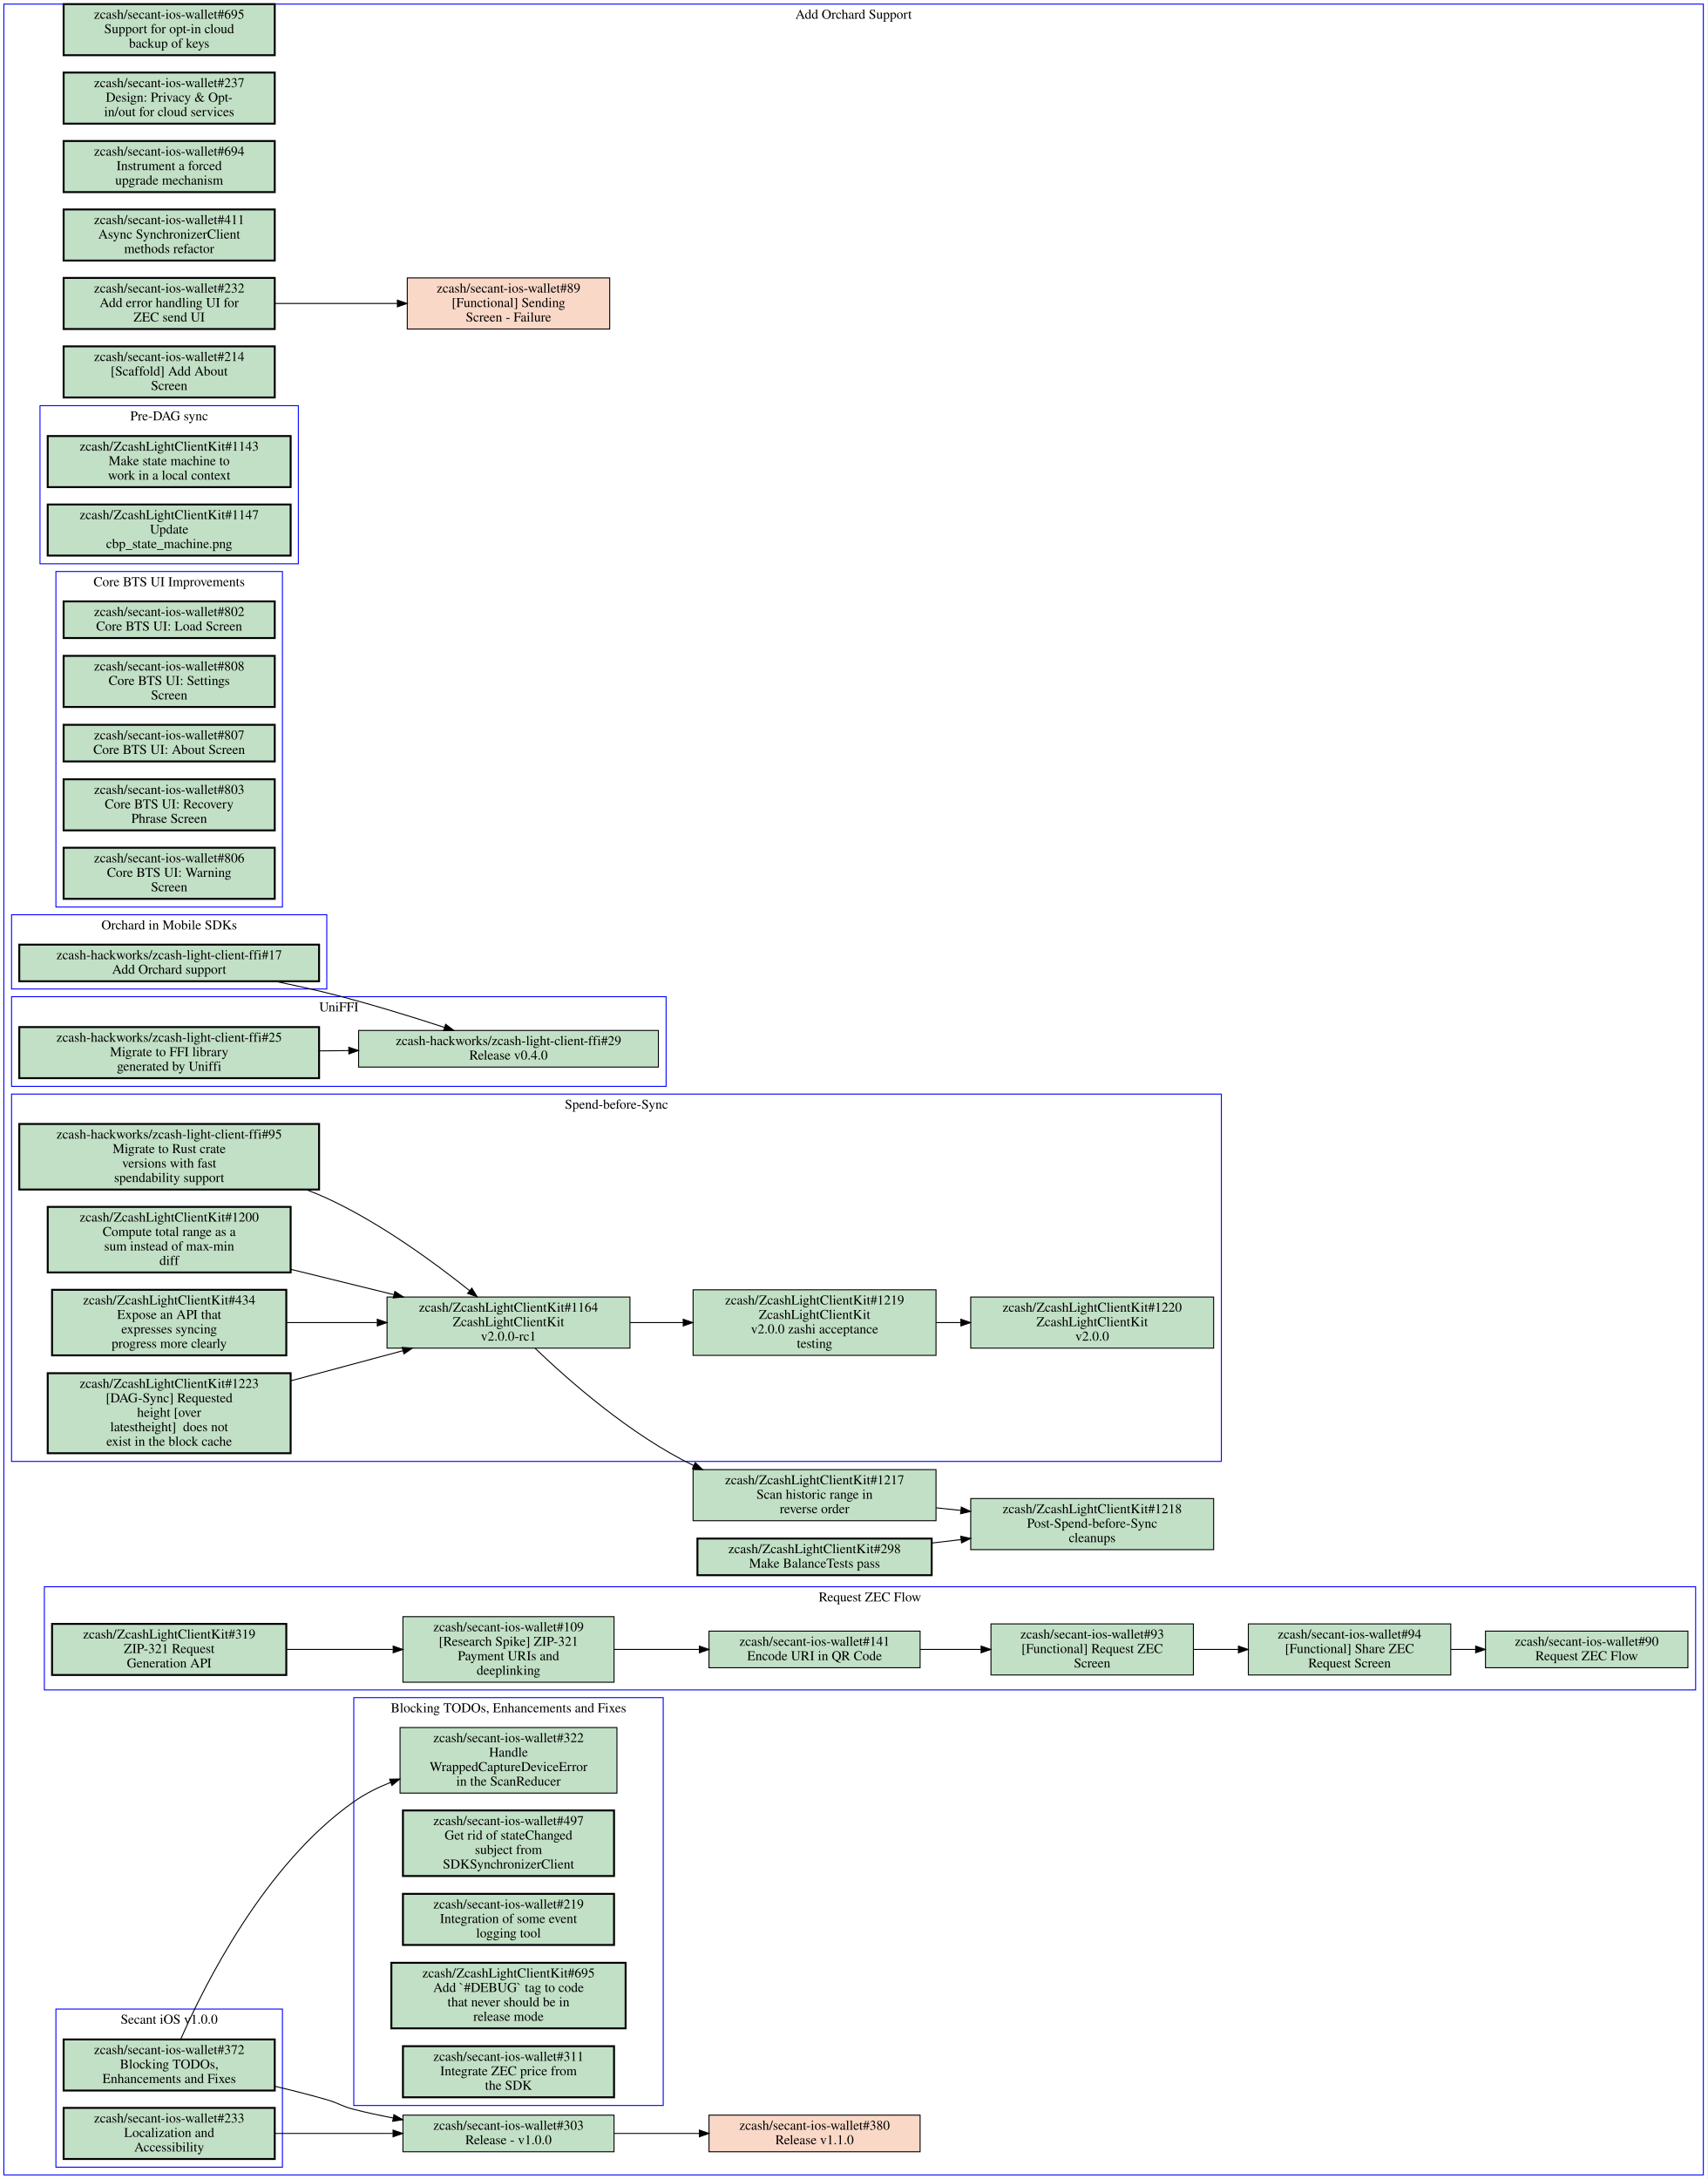
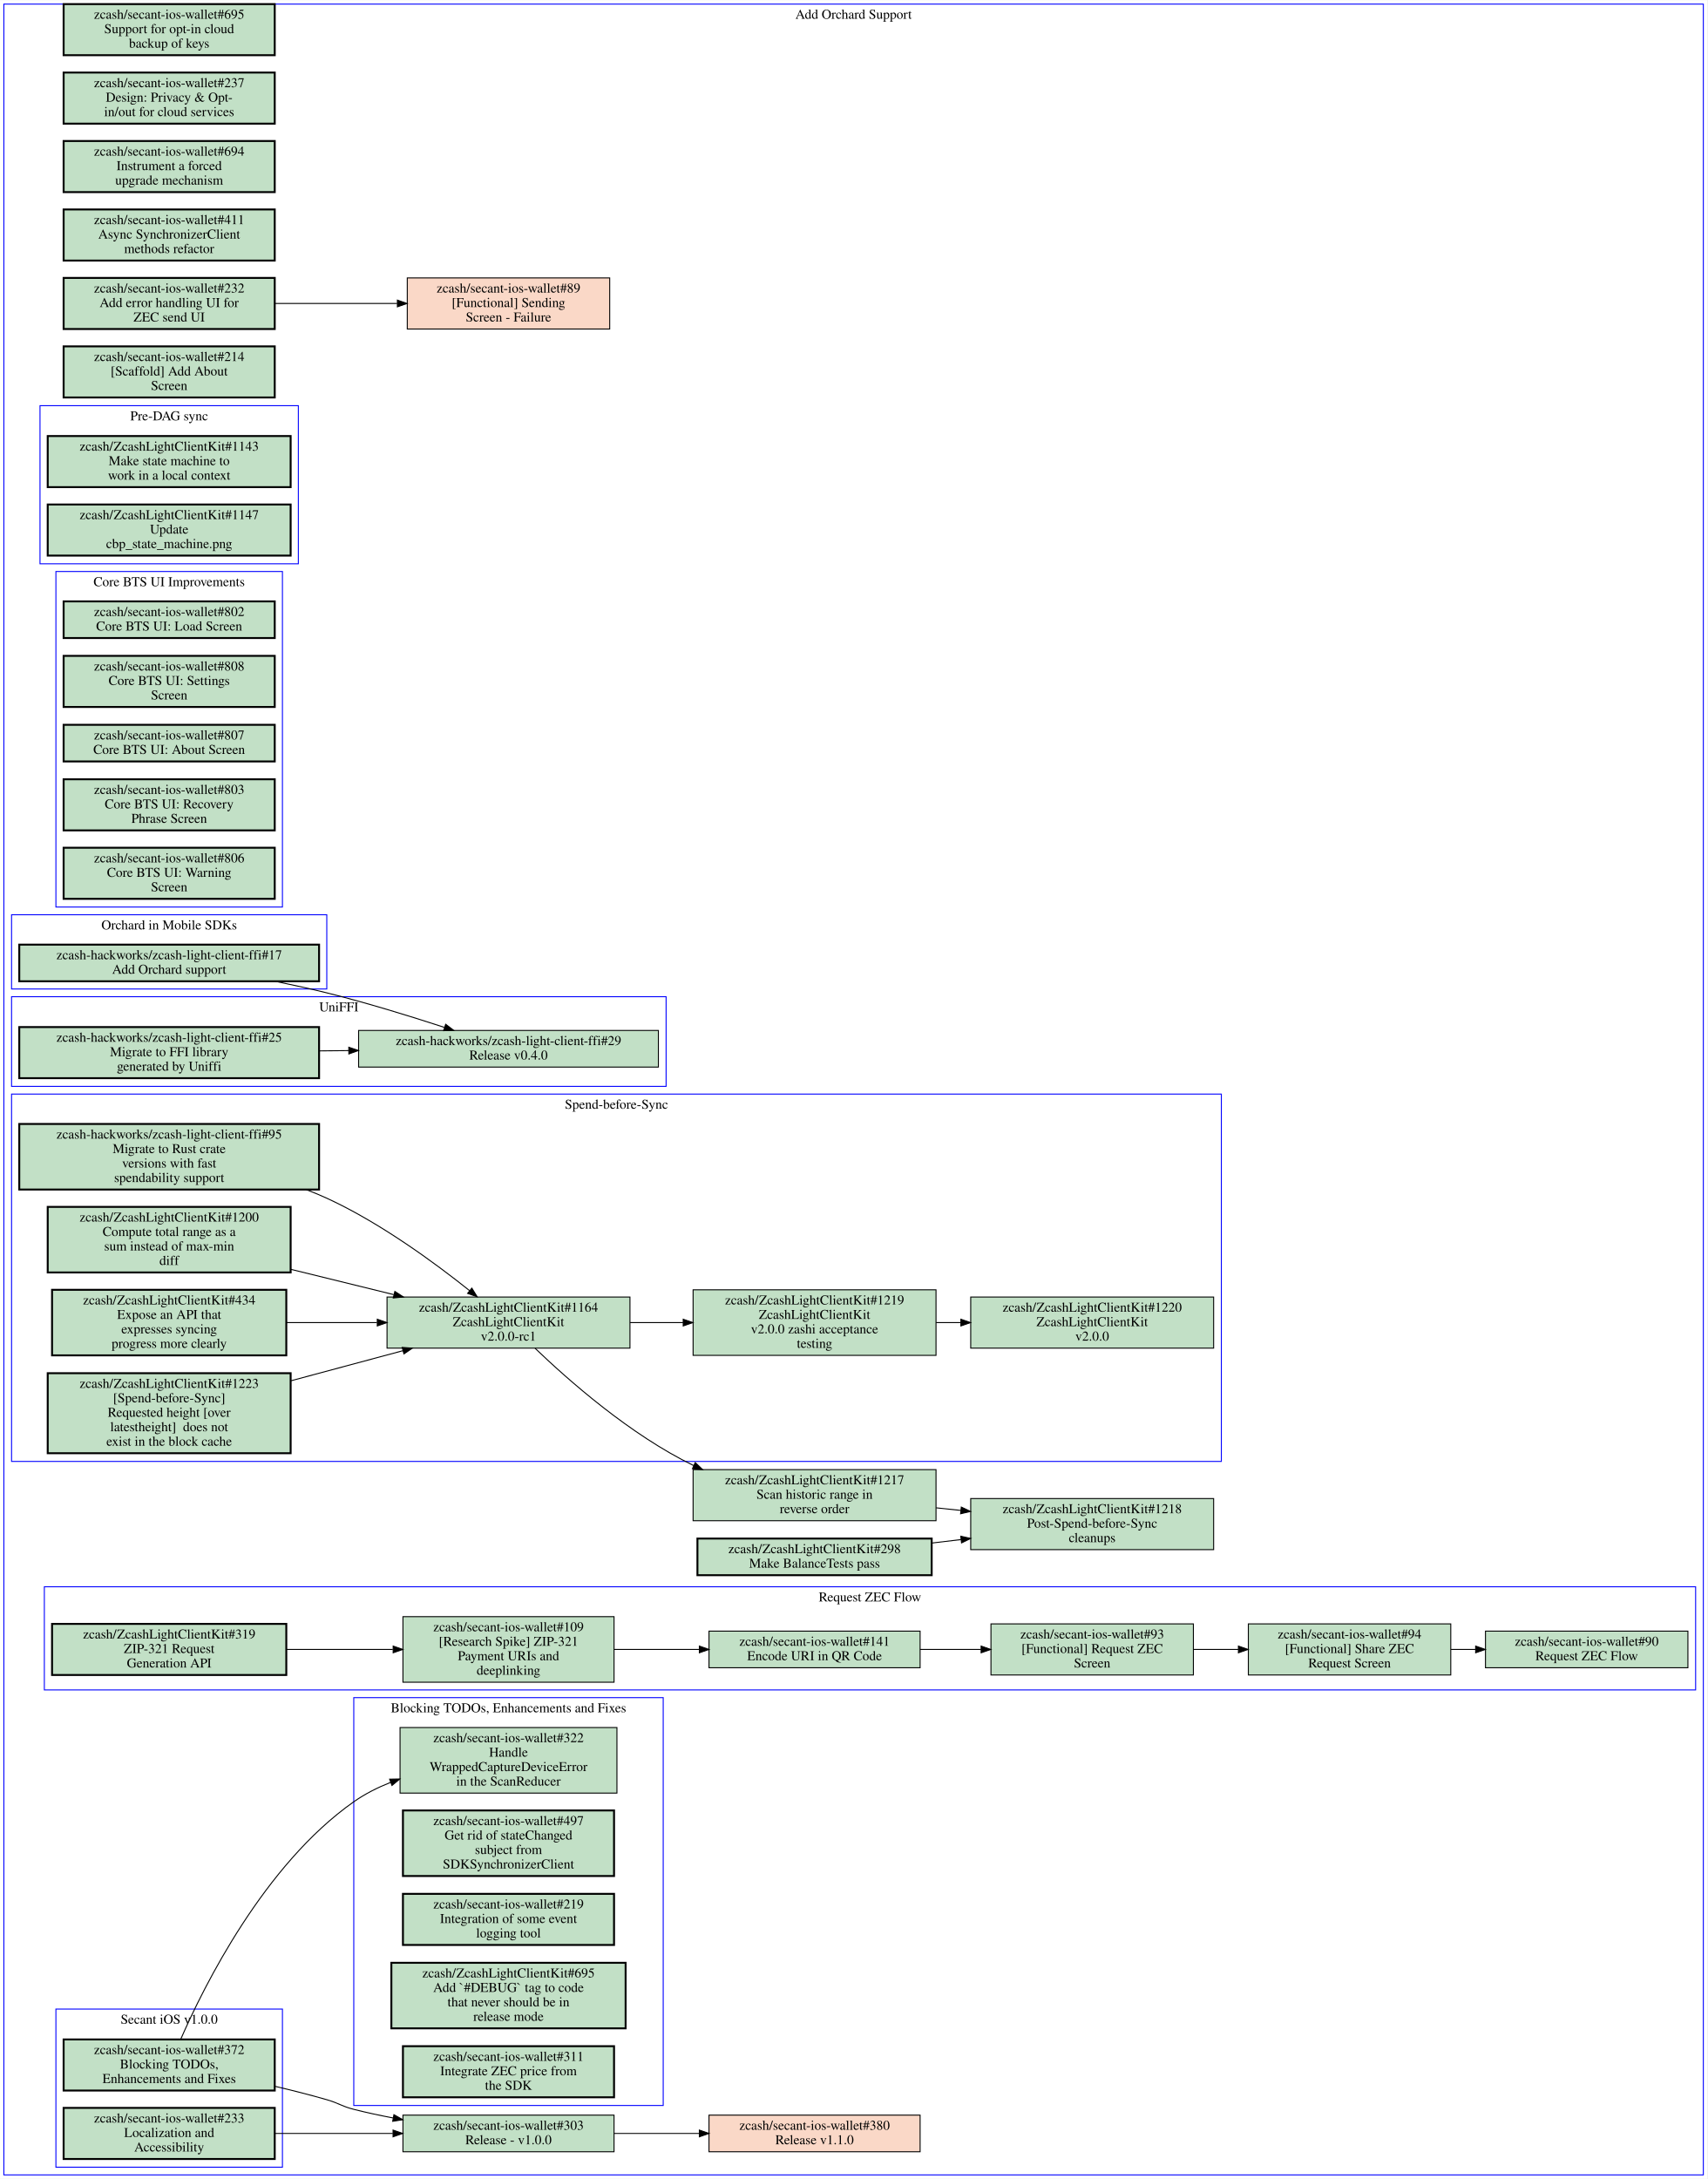
<svg xmlns="http://www.w3.org/2000/svg" xmlns:xlink="http://www.w3.org/1999/xlink" width="1771pt" height="2260pt" viewBox="0.00 0.00 1771.00 2259.50">
  <g id="graph0" class="graph" transform="scale(1 1) rotate(0) translate(4 2255.5)">
    <polygon fill="white" stroke="transparent" points="-4,4 -4,-2255.5 1767,-2255.5 1767,4 -4,4" />
    <g id="clust1" class="cluster">
      <polygon fill="none" stroke="blue" points="8,-1129 8,-1222 687,-1222 687,-1129 8,-1129" />
      <text text-anchor="middle" x="347.5" y="-1206.8" font-family="Times,serif" font-size="14.00">UniFFI</text>
    </g>
    <g id="clust2" class="cluster">
      <polygon fill="none" stroke="blue" points="8,-740 8,-1121 1263,-1121 1263,-740 8,-740" />
      <text text-anchor="middle" x="635.5" y="-1105.8" font-family="Times,serif" font-size="14.00">Spend-before-Sync</text>
    </g>
    <g id="clust3" class="cluster">
      <polygon fill="none" stroke="blue" points="8,-1230 8,-1307 335,-1307 335,-1230 8,-1230" />
      <text text-anchor="middle" x="171.5" y="-1291.8" font-family="Times,serif" font-size="14.00">Orchard in Mobile SDKs</text>
    </g>
    <g id="clust4" class="cluster">
      <polygon fill="none" stroke="blue" points="42,-503 42,-610 1755,-610 1755,-503 42,-503" />
      <text text-anchor="middle" x="898.5" y="-594.8" font-family="Times,serif" font-size="14.00">Request ZEC Flow</text>
    </g>
    <g id="clust5" class="cluster">
      <polygon fill="none" stroke="blue" points="54,-8 54,-172 289,-172 289,-8 54,-8" />
      <text text-anchor="middle" x="171.5" y="-156.8" font-family="Times,serif" font-size="14.00">Secant iOS v1.0.0</text>
    </g>
    <g id="clust6" class="cluster">
      <polygon fill="none" stroke="blue" points="363,-72 363,-495 684,-495 684,-72 363,-72" />
      <text text-anchor="middle" x="523.5" y="-479.8" font-family="Times,serif" font-size="14.00">Blocking TODOs, Enhancements and Fixes</text>
    </g>
    <g id="clust7" class="cluster">
      <polygon fill="none" stroke="blue" points="54,-1315 54,-1663 289,-1663 289,-1315 54,-1315" />
      <text text-anchor="middle" x="171.5" y="-1647.8" font-family="Times,serif" font-size="14.00">Core BTS UI Improvements</text>
    </g>
    <g id="clust8" class="cluster">
      <polygon fill="none" stroke="blue" points="0,0 0,-2251.5 1763,-2251.5 1763,0 0,0" />
      <text text-anchor="middle" x="881.5" y="-2236.3" font-family="Times,serif" font-size="14.00">Add Orchard Support</text>
    </g>
    <g id="clust9" class="cluster">
      <polygon fill="none" stroke="blue" points="37.5,-1671 37.5,-1835 305.5,-1835 305.5,-1671 37.5,-1671" />
      <text text-anchor="middle" x="171.5" y="-1819.8" font-family="Times,serif" font-size="14.00">Pre-DAG sync</text>
    </g>
    <g id="node1" class="node open">
      <g id="a_node1">
        <a xlink:href="https://github.com/zcash-hackworks/zcash-light-client-ffi/issues/29" xlink:title="zcash-hackworks/zcash-light-client-ffi#29&#10;Release v0.4.0" target="_blank">
          <polygon fill="#c2e0c6" stroke="black" points="679,-1187 368,-1187 368,-1149 679,-1149 679,-1187" />
          <text text-anchor="middle" x="523.5" y="-1171.8" font-family="Times,serif" font-size="14.00">zcash-hackworks/zcash-light-client-ffi#29</text>
          <text text-anchor="middle" x="523.5" y="-1156.8" font-family="Times,serif" font-size="14.00">Release v0.4.0</text>
        </a>
      </g>
    </g>
    <g id="node2" class="node open">
      <g id="a_node2">
        <a xlink:href="https://github.com/zcash-hackworks/zcash-light-client-ffi/issues/25" xlink:title="zcash-hackworks/zcash-light-client-ffi#25&#10;Migrate to FFI library&#10;generated by Uniffi" target="_blank">
          <polygon fill="#c2e0c6" stroke="black" stroke-width="2" points="327,-1190.5 16,-1190.5 16,-1137.5 327,-1137.5 327,-1190.5" />
          <text text-anchor="middle" x="171.5" y="-1175.3" font-family="Times,serif" font-size="14.00">zcash-hackworks/zcash-light-client-ffi#25</text>
          <text text-anchor="middle" x="171.5" y="-1160.3" font-family="Times,serif" font-size="14.00">Migrate to FFI library</text>
          <text text-anchor="middle" x="171.5" y="-1145.3" font-family="Times,serif" font-size="14.00">generated by Uniffi</text>
        </a>
      </g>
    </g>
    <g id="edge1" class="edge">
      <path fill="none" stroke="black" d="M327.03,-1165.8C337.2,-1165.9 347.45,-1166 357.66,-1166.1" />
      <polygon fill="black" stroke="black" points="357.82,-1169.6 367.85,-1166.2 357.88,-1162.6 357.82,-1169.6" />
    </g>
    <g id="node3" class="node open">
      <g id="a_node3">
        <a xlink:href="https://github.com/zcash-hackworks/zcash-light-client-ffi/issues/95" xlink:title="zcash-hackworks/zcash-light-client-ffi#95&#10;Migrate to Rust crate&#10;versions with fast&#10;spendability support" target="_blank">
          <polygon fill="#c2e0c6" stroke="black" stroke-width="2" points="327,-1090 16,-1090 16,-1022 327,-1022 327,-1090" />
          <text text-anchor="middle" x="171.5" y="-1074.8" font-family="Times,serif" font-size="14.00">zcash-hackworks/zcash-light-client-ffi#95</text>
          <text text-anchor="middle" x="171.5" y="-1059.8" font-family="Times,serif" font-size="14.00">Migrate to Rust crate</text>
          <text text-anchor="middle" x="171.5" y="-1044.8" font-family="Times,serif" font-size="14.00">versions with fast</text>
          <text text-anchor="middle" x="171.5" y="-1029.8" font-family="Times,serif" font-size="14.00">spendability support</text>
        </a>
      </g>
    </g>
    <g id="node4" class="node open">
      <g id="a_node4">
        <a xlink:href="https://github.com/zcash/ZcashLightClientKit/issues/1164" xlink:title="zcash/ZcashLightClientKit#1164&#10;ZcashLightClientKit&#10;v2.0.0-rc1" target="_blank">
          <polygon fill="#c2e0c6" stroke="black" points="649.5,-910.5 397.5,-910.5 397.5,-857.5 649.5,-857.5 649.5,-910.5" />
          <text text-anchor="middle" x="523.5" y="-895.3" font-family="Times,serif" font-size="14.00">zcash/ZcashLightClientKit#1164</text>
          <text text-anchor="middle" x="523.5" y="-880.3" font-family="Times,serif" font-size="14.00">ZcashLightClientKit</text>
          <text text-anchor="middle" x="523.5" y="-865.3" font-family="Times,serif" font-size="14.00">v2.0.0-rc1</text>
        </a>
      </g>
    </g>
    <g id="edge2" class="edge">
      <path fill="none" stroke="black" d="M313.62,-1021.9C320.93,-1019.1 328.11,-1016.2 335,-1013 390.24,-987.62 446.81,-946.15 483.16,-917.1" />
      <polygon fill="black" stroke="black" points="485.47,-919.74 491.05,-910.73 481.07,-914.29 485.47,-919.74" />
    </g>
    <g id="node5" class="node open">
      <g id="a_node5">
        <a xlink:href="https://github.com/zcash/ZcashLightClientKit/issues/1219" xlink:title="zcash/ZcashLightClientKit#1219&#10;ZcashLightClientKit&#10;v2.0.0 zashi acceptance&#10;testing" target="_blank">
          <polygon fill="#c2e0c6" stroke="black" points="967,-918 715,-918 715,-850 967,-850 967,-918" />
          <text text-anchor="middle" x="841" y="-902.8" font-family="Times,serif" font-size="14.00">zcash/ZcashLightClientKit#1219</text>
          <text text-anchor="middle" x="841" y="-887.8" font-family="Times,serif" font-size="14.00">ZcashLightClientKit</text>
          <text text-anchor="middle" x="841" y="-872.8" font-family="Times,serif" font-size="14.00">v2.0.0 zashi acceptance</text>
          <text text-anchor="middle" x="841" y="-857.8" font-family="Times,serif" font-size="14.00">testing</text>
        </a>
      </g>
    </g>
    <g id="edge3" class="edge">
      <path fill="none" stroke="black" d="M649.65,-884C667.72,-884 686.39,-884 704.65,-884" />
      <polygon fill="black" stroke="black" points="704.75,-887.5 714.75,-884 704.75,-880.5 704.75,-887.5" />
    </g>
    <g id="node32" class="node open">
      <g id="a_node32">
        <a xlink:href="https://github.com/zcash/ZcashLightClientKit/issues/1217" xlink:title="zcash/ZcashLightClientKit#1217&#10;Scan historic range in&#10;reverse order" target="_blank">
          <polygon fill="#c2e0c6" stroke="black" points="967,-731.5 715,-731.5 715,-678.5 967,-678.5 967,-731.5" />
          <text text-anchor="middle" x="841" y="-716.3" font-family="Times,serif" font-size="14.00">zcash/ZcashLightClientKit#1217</text>
          <text text-anchor="middle" x="841" y="-701.3" font-family="Times,serif" font-size="14.00">Scan historic range in</text>
          <text text-anchor="middle" x="841" y="-686.3" font-family="Times,serif" font-size="14.00">reverse order</text>
        </a>
      </g>
    </g>
    <g id="edge16" class="edge">
      <path fill="none" stroke="black" d="M551.03,-857.39C585.73,-824.1 649.82,-767.63 715,-736 715.2,-735.9 715.4,-735.81 715.6,-735.71" />
      <polygon fill="black" stroke="black" points="717.21,-738.83 724.89,-731.53 714.33,-732.44 717.21,-738.83" />
    </g>
    <g id="node6" class="node open">
      <g id="a_node6">
        <a xlink:href="https://github.com/zcash/ZcashLightClientKit/issues/1220" xlink:title="zcash/ZcashLightClientKit#1220&#10;ZcashLightClientKit&#10;v2.0.0" target="_blank">
          <polygon fill="#c2e0c6" stroke="black" points="1255,-910.5 1003,-910.5 1003,-857.5 1255,-857.5 1255,-910.5" />
          <text text-anchor="middle" x="1129" y="-895.3" font-family="Times,serif" font-size="14.00">zcash/ZcashLightClientKit#1220</text>
          <text text-anchor="middle" x="1129" y="-880.3" font-family="Times,serif" font-size="14.00">ZcashLightClientKit</text>
          <text text-anchor="middle" x="1129" y="-865.3" font-family="Times,serif" font-size="14.00">v2.0.0</text>
        </a>
      </g>
    </g>
    <g id="edge4" class="edge">
      <path fill="none" stroke="black" d="M967.03,-884C975.56,-884 984.18,-884 992.77,-884" />
      <polygon fill="black" stroke="black" points="992.8,-887.5 1002.8,-884 992.8,-880.5 992.8,-887.5" />
    </g>
    <g id="node7" class="node open">
      <g id="a_node7">
        <a xlink:href="https://github.com/zcash/ZcashLightClientKit/issues/1200" xlink:title="zcash/ZcashLightClientKit#1200&#10;Compute total range as a&#10;sum instead of max-min&#10;diff" target="_blank">
          <polygon fill="#c2e0c6" stroke="black" stroke-width="2" points="297.5,-1004 45.5,-1004 45.5,-936 297.5,-936 297.5,-1004" />
          <text text-anchor="middle" x="171.5" y="-988.8" font-family="Times,serif" font-size="14.00">zcash/ZcashLightClientKit#1200</text>
          <text text-anchor="middle" x="171.5" y="-973.8" font-family="Times,serif" font-size="14.00">Compute total range as a</text>
          <text text-anchor="middle" x="171.5" y="-958.8" font-family="Times,serif" font-size="14.00">sum instead of max-min</text>
          <text text-anchor="middle" x="171.5" y="-943.8" font-family="Times,serif" font-size="14.00">diff</text>
        </a>
      </g>
    </g>
    <g id="edge5" class="edge">
      <path fill="none" stroke="black" d="M297.87,-939.19C332.59,-930.66 370.16,-921.43 404.45,-913.01" />
      <polygon fill="black" stroke="black" points="405.62,-916.33 414.5,-910.54 403.95,-909.53 405.62,-916.33" />
    </g>
    <g id="node8" class="node open">
      <g id="a_node8">
        <a xlink:href="https://github.com/zcash/ZcashLightClientKit/issues/434" xlink:title="zcash/ZcashLightClientKit#434&#10;Expose an API that&#10;expresses syncing&#10;progress more clearly" target="_blank">
          <polygon fill="#c2e0c6" stroke="black" stroke-width="2" points="293,-918 50,-918 50,-850 293,-850 293,-918" />
          <text text-anchor="middle" x="171.5" y="-902.8" font-family="Times,serif" font-size="14.00">zcash/ZcashLightClientKit#434</text>
          <text text-anchor="middle" x="171.5" y="-887.8" font-family="Times,serif" font-size="14.00">Expose an API that</text>
          <text text-anchor="middle" x="171.5" y="-872.8" font-family="Times,serif" font-size="14.00">expresses syncing</text>
          <text text-anchor="middle" x="171.5" y="-857.8" font-family="Times,serif" font-size="14.00">progress more clearly</text>
        </a>
      </g>
    </g>
    <g id="edge6" class="edge">
      <path fill="none" stroke="black" d="M293.44,-884C323.62,-884 356.18,-884 387.01,-884" />
      <polygon fill="black" stroke="black" points="387.39,-887.5 397.39,-884 387.39,-880.5 387.39,-887.5" />
    </g>
    <g id="node9" class="node open">
      <g id="a_node9">
-         <a xlink:href="https://github.com/zcash/ZcashLightClientKit/issues/1223" xlink:title="zcash/ZcashLightClientKit#1223&#10;[DAG-Sync] Requested&#10;height [over&#10;latestheight]  does not&#10;exist in the block cache" target="_blank">
+         <a xlink:href="https://github.com/zcash/ZcashLightClientKit/issues/1223" xlink:title="zcash/ZcashLightClientKit#1223&#10;[Spend-before-Sync]&#10;Requested height [over&#10;latestheight]  does not&#10;exist in the block cache" target="_blank">
          <polygon fill="#c2e0c6" stroke="black" stroke-width="2" points="297.5,-831.5 45.5,-831.5 45.5,-748.5 297.5,-748.5 297.5,-831.5" />
          <text text-anchor="middle" x="171.5" y="-816.3" font-family="Times,serif" font-size="14.00">zcash/ZcashLightClientKit#1223</text>
-           <text text-anchor="middle" x="171.5" y="-801.3" font-family="Times,serif" font-size="14.00">[DAG-Sync] Requested</text>
-           <text text-anchor="middle" x="171.5" y="-786.3" font-family="Times,serif" font-size="14.00">height [over</text>
+           <text text-anchor="middle" x="171.5" y="-801.3" font-family="Times,serif" font-size="14.00">[Spend-before-Sync]</text>
+           <text text-anchor="middle" x="171.5" y="-786.3" font-family="Times,serif" font-size="14.00">Requested height [over</text>
          <text text-anchor="middle" x="171.5" y="-771.3" font-family="Times,serif" font-size="14.00">latestheight]  does not</text>
          <text text-anchor="middle" x="171.5" y="-756.3" font-family="Times,serif" font-size="14.00">exist in the block cache</text>
        </a>
      </g>
    </g>
    <g id="edge7" class="edge">
      <path fill="none" stroke="black" d="M297.87,-823.67C335.86,-833.87 377.26,-844.99 414.04,-854.87" />
      <polygon fill="black" stroke="black" points="413.22,-858.27 423.79,-857.49 415.04,-851.51 413.22,-858.27" />
    </g>
    <g id="node10" class="node open">
      <g id="a_node10">
        <a xlink:href="https://github.com/zcash-hackworks/zcash-light-client-ffi/issues/17" xlink:title="zcash-hackworks/zcash-light-client-ffi#17&#10;Add Orchard support" target="_blank">
          <polygon fill="#c2e0c6" stroke="black" stroke-width="2" points="327,-1276 16,-1276 16,-1238 327,-1238 327,-1276" />
          <text text-anchor="middle" x="171.5" y="-1260.8" font-family="Times,serif" font-size="14.00">zcash-hackworks/zcash-light-client-ffi#17</text>
          <text text-anchor="middle" x="171.5" y="-1245.8" font-family="Times,serif" font-size="14.00">Add Orchard support</text>
        </a>
      </g>
    </g>
    <g id="edge17" class="edge">
      <path fill="none" stroke="black" d="M281.25,-1238C299.28,-1234.3 317.72,-1230.3 335,-1226 375.95,-1215.8 421.16,-1201.9 456.93,-1190.2" />
      <polygon fill="black" stroke="black" points="458.33,-1193.42 466.76,-1187 456.17,-1186.77 458.33,-1193.42" />
    </g>
    <g id="node11" class="node open">
      <g id="a_node11">
        <a xlink:href="https://github.com/zcash/secant-ios-wallet/issues/93" xlink:title="zcash/secant-ios-wallet#93&#10;[Functional] Request ZEC&#10;Screen" target="_blank">
          <polygon fill="#c2e0c6" stroke="black" points="1234,-571.5 1024,-571.5 1024,-518.5 1234,-518.5 1234,-571.5" />
          <text text-anchor="middle" x="1129" y="-556.3" font-family="Times,serif" font-size="14.00">zcash/secant-ios-wallet#93</text>
          <text text-anchor="middle" x="1129" y="-541.3" font-family="Times,serif" font-size="14.00">[Functional] Request ZEC</text>
          <text text-anchor="middle" x="1129" y="-526.3" font-family="Times,serif" font-size="14.00">Screen</text>
        </a>
      </g>
    </g>
    <g id="node12" class="node open">
      <g id="a_node12">
        <a xlink:href="https://github.com/zcash/secant-ios-wallet/issues/94" xlink:title="zcash/secant-ios-wallet#94&#10;[Functional] Share ZEC&#10;Request Screen" target="_blank">
          <polygon fill="#c2e0c6" stroke="black" points="1501,-571.5 1291,-571.5 1291,-518.5 1501,-518.5 1501,-571.5" />
          <text text-anchor="middle" x="1396" y="-556.3" font-family="Times,serif" font-size="14.00">zcash/secant-ios-wallet#94</text>
          <text text-anchor="middle" x="1396" y="-541.3" font-family="Times,serif" font-size="14.00">[Functional] Share ZEC</text>
          <text text-anchor="middle" x="1396" y="-526.3" font-family="Times,serif" font-size="14.00">Request Screen</text>
        </a>
      </g>
    </g>
    <g id="edge8" class="edge">
      <path fill="none" stroke="black" d="M1234.4,-545C1249.6,-545 1265.3,-545 1280.7,-545" />
      <polygon fill="black" stroke="black" points="1280.7,-548.5 1290.7,-545 1280.7,-541.5 1280.7,-548.5" />
    </g>
    <g id="node13" class="node open">
      <g id="a_node13">
        <a xlink:href="https://github.com/zcash/secant-ios-wallet/issues/90" xlink:title="zcash/secant-ios-wallet#90&#10;Request ZEC Flow" target="_blank">
          <polygon fill="#c2e0c6" stroke="black" points="1747,-564 1537,-564 1537,-526 1747,-526 1747,-564" />
          <text text-anchor="middle" x="1642" y="-548.8" font-family="Times,serif" font-size="14.00">zcash/secant-ios-wallet#90</text>
          <text text-anchor="middle" x="1642" y="-533.8" font-family="Times,serif" font-size="14.00">Request ZEC Flow</text>
        </a>
      </g>
    </g>
    <g id="edge9" class="edge">
      <path fill="none" stroke="black" d="M1501.2,-545C1509.6,-545 1518.1,-545 1526.5,-545" />
      <polygon fill="black" stroke="black" points="1526.8,-548.5 1536.8,-545 1526.8,-541.5 1526.8,-548.5" />
    </g>
    <g id="node14" class="node open">
      <g id="a_node14">
        <a xlink:href="https://github.com/zcash/secant-ios-wallet/issues/109" xlink:title="zcash/secant-ios-wallet#109&#10;[Research Spike] ZIP-321&#10;Payment URIs and&#10;deeplinking" target="_blank">
          <polygon fill="#c2e0c6" stroke="black" points="633,-579 414,-579 414,-511 633,-511 633,-579" />
          <text text-anchor="middle" x="523.5" y="-563.8" font-family="Times,serif" font-size="14.00">zcash/secant-ios-wallet#109</text>
          <text text-anchor="middle" x="523.5" y="-548.8" font-family="Times,serif" font-size="14.00">[Research Spike] ZIP-321</text>
          <text text-anchor="middle" x="523.5" y="-533.8" font-family="Times,serif" font-size="14.00">Payment URIs and</text>
          <text text-anchor="middle" x="523.5" y="-518.8" font-family="Times,serif" font-size="14.00">deeplinking</text>
        </a>
      </g>
    </g>
    <g id="node15" class="node open">
      <g id="a_node15">
        <a xlink:href="https://github.com/zcash/secant-ios-wallet/issues/141" xlink:title="zcash/secant-ios-wallet#141&#10;Encode URI in QR Code" target="_blank">
          <polygon fill="#c2e0c6" stroke="black" points="950.5,-564 731.5,-564 731.5,-526 950.5,-526 950.5,-564" />
          <text text-anchor="middle" x="841" y="-548.8" font-family="Times,serif" font-size="14.00">zcash/secant-ios-wallet#141</text>
          <text text-anchor="middle" x="841" y="-533.8" font-family="Times,serif" font-size="14.00">Encode URI in QR Code</text>
        </a>
      </g>
    </g>
    <g id="edge10" class="edge">
      <path fill="none" stroke="black" d="M633.08,-545C661.54,-545 692.37,-545 721.33,-545" />
      <polygon fill="black" stroke="black" points="721.49,-548.5 731.49,-545 721.49,-541.5 721.49,-548.5" />
    </g>
    <g id="edge11" class="edge">
      <path fill="none" stroke="black" d="M950.53,-545C971.17,-545 992.83,-545 1013.7,-545" />
      <polygon fill="black" stroke="black" points="1013.8,-548.5 1023.8,-545 1013.8,-541.5 1013.8,-548.5" />
    </g>
    <g id="node16" class="node open">
      <g id="a_node16">
        <a xlink:href="https://github.com/zcash/ZcashLightClientKit/issues/319" xlink:title="zcash/ZcashLightClientKit#319&#10;ZIP-321 Request&#10;Generation API" target="_blank">
          <polygon fill="#c2e0c6" stroke="black" stroke-width="2" points="293,-571.5 50,-571.5 50,-518.5 293,-518.5 293,-571.5" />
          <text text-anchor="middle" x="171.5" y="-556.3" font-family="Times,serif" font-size="14.00">zcash/ZcashLightClientKit#319</text>
          <text text-anchor="middle" x="171.5" y="-541.3" font-family="Times,serif" font-size="14.00">ZIP-321 Request</text>
          <text text-anchor="middle" x="171.5" y="-526.3" font-family="Times,serif" font-size="14.00">Generation API</text>
        </a>
      </g>
    </g>
    <g id="edge12" class="edge">
      <path fill="none" stroke="black" d="M293.44,-545C329.05,-545 367.97,-545 403.46,-545" />
      <polygon fill="black" stroke="black" points="403.86,-548.5 413.86,-545 403.86,-541.5 403.86,-548.5" />
    </g>
    <g id="node17" class="node open">
      <g id="a_node17">
        <a xlink:href="https://github.com/zcash/secant-ios-wallet/issues/372" xlink:title="zcash/secant-ios-wallet#372&#10;Blocking TODOs,&#10;Enhancements and Fixes" target="_blank">
          <polygon fill="#c2e0c6" stroke="black" stroke-width="2" points="281,-140.5 62,-140.5 62,-87.5 281,-87.5 281,-140.5" />
          <text text-anchor="middle" x="171.5" y="-125.3" font-family="Times,serif" font-size="14.00">zcash/secant-ios-wallet#372</text>
          <text text-anchor="middle" x="171.5" y="-110.3" font-family="Times,serif" font-size="14.00">Blocking TODOs,</text>
          <text text-anchor="middle" x="171.5" y="-95.3" font-family="Times,serif" font-size="14.00">Enhancements and Fixes</text>
        </a>
      </g>
    </g>
    <g id="node19" class="node open">
      <g id="a_node19">
        <a xlink:href="https://github.com/zcash/secant-ios-wallet/issues/322" xlink:title="zcash/secant-ios-wallet#322&#10;Handle&#10;WrappedCaptureDeviceError&#10;in the ScanReducer" target="_blank">
          <polygon fill="#c2e0c6" stroke="black" points="636,-464 411,-464 411,-396 636,-396 636,-464" />
          <text text-anchor="middle" x="523.5" y="-448.8" font-family="Times,serif" font-size="14.00">zcash/secant-ios-wallet#322</text>
          <text text-anchor="middle" x="523.5" y="-433.8" font-family="Times,serif" font-size="14.00">Handle</text>
          <text text-anchor="middle" x="523.5" y="-418.8" font-family="Times,serif" font-size="14.00">WrappedCaptureDeviceError</text>
          <text text-anchor="middle" x="523.5" y="-403.8" font-family="Times,serif" font-size="14.00">in the ScanReducer</text>
        </a>
      </g>
    </g>
    <g id="edge13" class="edge">
      <path fill="none" stroke="black" d="M183.53,-140.81C207.57,-195.81 270.07,-321.71 363,-387 374.63,-395.17 387.74,-401.79 401.31,-407.15" />
      <polygon fill="black" stroke="black" points="400.18,-410.46 410.77,-410.67 402.62,-403.9 400.18,-410.46" />
    </g>
    <g id="node31" class="node open">
      <g id="a_node31">
        <a xlink:href="https://github.com/zcash/secant-ios-wallet/issues/303" xlink:title="zcash/secant-ios-wallet#303&#10;Release - v1.0.0" target="_blank">
          <polygon fill="#c2e0c6" stroke="black" points="633,-62 414,-62 414,-24 633,-24 633,-62" />
          <text text-anchor="middle" x="523.5" y="-46.8" font-family="Times,serif" font-size="14.00">zcash/secant-ios-wallet#303</text>
          <text text-anchor="middle" x="523.5" y="-31.8" font-family="Times,serif" font-size="14.00">Release - v1.0.0</text>
        </a>
      </g>
    </g>
    <g id="edge14" class="edge">
      <path fill="none" stroke="black" d="M281.36,-91.86C299.38,-87.63 317.78,-82.96 335,-78 347.7,-74.34 350.19,-71.26 363,-68 376.11,-64.66 389.96,-61.69 403.78,-59.07" />
      <polygon fill="black" stroke="black" points="404.64,-62.48 413.84,-57.23 403.37,-55.59 404.64,-62.48" />
    </g>
    <g id="node18" class="node open">
      <g id="a_node18">
        <a xlink:href="https://github.com/zcash/secant-ios-wallet/issues/233" xlink:title="zcash/secant-ios-wallet#233&#10;Localization and&#10;Accessibility" target="_blank">
          <polygon fill="#c2e0c6" stroke="black" stroke-width="2" points="281,-69.5 62,-69.5 62,-16.5 281,-16.5 281,-69.5" />
          <text text-anchor="middle" x="171.5" y="-54.3" font-family="Times,serif" font-size="14.00">zcash/secant-ios-wallet#233</text>
          <text text-anchor="middle" x="171.5" y="-39.3" font-family="Times,serif" font-size="14.00">Localization and</text>
          <text text-anchor="middle" x="171.5" y="-24.3" font-family="Times,serif" font-size="14.00">Accessibility</text>
        </a>
      </g>
    </g>
    <g id="edge15" class="edge">
      <path fill="none" stroke="black" d="M281.32,-43C320.09,-43 363.94,-43 403.51,-43" />
      <polygon fill="black" stroke="black" points="403.74,-46.5 413.74,-43 403.74,-39.5 403.74,-46.5" />
    </g>
    <g id="node20" class="node open">
      <g id="a_node20">
        <a xlink:href="https://github.com/zcash/secant-ios-wallet/issues/497" xlink:title="zcash/secant-ios-wallet#497&#10;Get rid of stateChanged&#10;subject from&#10;SDKSynchronizerClient" target="_blank">
          <polygon fill="#c2e0c6" stroke="black" stroke-width="2" points="633,-378 414,-378 414,-310 633,-310 633,-378" />
          <text text-anchor="middle" x="523.5" y="-362.8" font-family="Times,serif" font-size="14.00">zcash/secant-ios-wallet#497</text>
          <text text-anchor="middle" x="523.5" y="-347.8" font-family="Times,serif" font-size="14.00">Get rid of stateChanged</text>
          <text text-anchor="middle" x="523.5" y="-332.8" font-family="Times,serif" font-size="14.00">subject from</text>
          <text text-anchor="middle" x="523.5" y="-317.8" font-family="Times,serif" font-size="14.00">SDKSynchronizerClient</text>
        </a>
      </g>
    </g>
    <g id="node21" class="node open">
      <g id="a_node21">
        <a xlink:href="https://github.com/zcash/secant-ios-wallet/issues/219" xlink:title="zcash/secant-ios-wallet#219&#10;Integration of some event&#10;logging tool" target="_blank">
          <polygon fill="#c2e0c6" stroke="black" stroke-width="2" points="633,-291.5 414,-291.5 414,-238.5 633,-238.5 633,-291.5" />
          <text text-anchor="middle" x="523.5" y="-276.3" font-family="Times,serif" font-size="14.00">zcash/secant-ios-wallet#219</text>
          <text text-anchor="middle" x="523.5" y="-261.3" font-family="Times,serif" font-size="14.00">Integration of some event</text>
          <text text-anchor="middle" x="523.5" y="-246.3" font-family="Times,serif" font-size="14.00">logging tool</text>
        </a>
      </g>
    </g>
    <g id="node22" class="node open">
      <g id="a_node22">
        <a xlink:href="https://github.com/zcash/ZcashLightClientKit/issues/695" xlink:title="zcash/ZcashLightClientKit#695&#10;Add `#DEBUG` tag to code&#10;that never should be in&#10;release mode" target="_blank">
          <polygon fill="#c2e0c6" stroke="black" stroke-width="2" points="645,-220 402,-220 402,-152 645,-152 645,-220" />
          <text text-anchor="middle" x="523.5" y="-204.8" font-family="Times,serif" font-size="14.00">zcash/ZcashLightClientKit#695</text>
          <text text-anchor="middle" x="523.5" y="-189.8" font-family="Times,serif" font-size="14.00">Add `#DEBUG` tag to code</text>
          <text text-anchor="middle" x="523.5" y="-174.8" font-family="Times,serif" font-size="14.00">that never should be in</text>
          <text text-anchor="middle" x="523.5" y="-159.8" font-family="Times,serif" font-size="14.00">release mode</text>
        </a>
      </g>
    </g>
    <g id="node23" class="node open">
      <g id="a_node23">
        <a xlink:href="https://github.com/zcash/secant-ios-wallet/issues/311" xlink:title="zcash/secant-ios-wallet#311&#10;Integrate ZEC price from&#10;the SDK" target="_blank">
          <polygon fill="#c2e0c6" stroke="black" stroke-width="2" points="633,-133.5 414,-133.5 414,-80.5 633,-80.5 633,-133.5" />
          <text text-anchor="middle" x="523.5" y="-118.3" font-family="Times,serif" font-size="14.00">zcash/secant-ios-wallet#311</text>
          <text text-anchor="middle" x="523.5" y="-103.3" font-family="Times,serif" font-size="14.00">Integrate ZEC price from</text>
          <text text-anchor="middle" x="523.5" y="-88.3" font-family="Times,serif" font-size="14.00">the SDK</text>
        </a>
      </g>
    </g>
    <g id="node24" class="node open">
      <g id="a_node24">
        <a xlink:href="https://github.com/zcash/secant-ios-wallet/issues/802" xlink:title="zcash/secant-ios-wallet#802&#10;Core BTS UI: Load Screen" target="_blank">
          <polygon fill="#c2e0c6" stroke="black" stroke-width="2" points="281,-1632 62,-1632 62,-1594 281,-1594 281,-1632" />
          <text text-anchor="middle" x="171.5" y="-1616.8" font-family="Times,serif" font-size="14.00">zcash/secant-ios-wallet#802</text>
          <text text-anchor="middle" x="171.5" y="-1601.8" font-family="Times,serif" font-size="14.00">Core BTS UI: Load Screen</text>
        </a>
      </g>
    </g>
    <g id="node25" class="node open">
      <g id="a_node25">
        <a xlink:href="https://github.com/zcash/secant-ios-wallet/issues/808" xlink:title="zcash/secant-ios-wallet#808&#10;Core BTS UI: Settings&#10;Screen" target="_blank">
          <polygon fill="#c2e0c6" stroke="black" stroke-width="2" points="281,-1575.5 62,-1575.5 62,-1522.5 281,-1522.5 281,-1575.5" />
          <text text-anchor="middle" x="171.5" y="-1560.3" font-family="Times,serif" font-size="14.00">zcash/secant-ios-wallet#808</text>
          <text text-anchor="middle" x="171.5" y="-1545.3" font-family="Times,serif" font-size="14.00">Core BTS UI: Settings</text>
          <text text-anchor="middle" x="171.5" y="-1530.3" font-family="Times,serif" font-size="14.00">Screen</text>
        </a>
      </g>
    </g>
    <g id="node26" class="node open">
      <g id="a_node26">
        <a xlink:href="https://github.com/zcash/secant-ios-wallet/issues/807" xlink:title="zcash/secant-ios-wallet#807&#10;Core BTS UI: About Screen" target="_blank">
          <polygon fill="#c2e0c6" stroke="black" stroke-width="2" points="281,-1504 62,-1504 62,-1466 281,-1466 281,-1504" />
          <text text-anchor="middle" x="171.5" y="-1488.8" font-family="Times,serif" font-size="14.00">zcash/secant-ios-wallet#807</text>
          <text text-anchor="middle" x="171.5" y="-1473.8" font-family="Times,serif" font-size="14.00">Core BTS UI: About Screen</text>
        </a>
      </g>
    </g>
    <g id="node27" class="node open">
      <g id="a_node27">
        <a xlink:href="https://github.com/zcash/secant-ios-wallet/issues/803" xlink:title="zcash/secant-ios-wallet#803&#10;Core BTS UI: Recovery&#10;Phrase Screen" target="_blank">
          <polygon fill="#c2e0c6" stroke="black" stroke-width="2" points="281,-1447.5 62,-1447.5 62,-1394.5 281,-1394.5 281,-1447.5" />
          <text text-anchor="middle" x="171.5" y="-1432.3" font-family="Times,serif" font-size="14.00">zcash/secant-ios-wallet#803</text>
          <text text-anchor="middle" x="171.5" y="-1417.3" font-family="Times,serif" font-size="14.00">Core BTS UI: Recovery</text>
          <text text-anchor="middle" x="171.5" y="-1402.3" font-family="Times,serif" font-size="14.00">Phrase Screen</text>
        </a>
      </g>
    </g>
    <g id="node28" class="node open">
      <g id="a_node28">
        <a xlink:href="https://github.com/zcash/secant-ios-wallet/issues/806" xlink:title="zcash/secant-ios-wallet#806&#10;Core BTS UI: Warning&#10;Screen" target="_blank">
          <polygon fill="#c2e0c6" stroke="black" stroke-width="2" points="281,-1376.5 62,-1376.5 62,-1323.5 281,-1323.5 281,-1376.5" />
          <text text-anchor="middle" x="171.5" y="-1361.3" font-family="Times,serif" font-size="14.00">zcash/secant-ios-wallet#806</text>
          <text text-anchor="middle" x="171.5" y="-1346.3" font-family="Times,serif" font-size="14.00">Core BTS UI: Warning</text>
          <text text-anchor="middle" x="171.5" y="-1331.3" font-family="Times,serif" font-size="14.00">Screen</text>
        </a>
      </g>
    </g>
    <g id="node29" class="node open">
      <g id="a_node29">
        <a xlink:href="https://github.com/zcash/ZcashLightClientKit/issues/1143" xlink:title="zcash/ZcashLightClientKit#1143&#10;Make state machine to&#10;work in a local context" target="_blank">
          <polygon fill="#c2e0c6" stroke="black" stroke-width="2" points="297.5,-1803.5 45.5,-1803.5 45.5,-1750.5 297.5,-1750.5 297.5,-1803.5" />
          <text text-anchor="middle" x="171.5" y="-1788.3" font-family="Times,serif" font-size="14.00">zcash/ZcashLightClientKit#1143</text>
          <text text-anchor="middle" x="171.5" y="-1773.3" font-family="Times,serif" font-size="14.00">Make state machine to</text>
          <text text-anchor="middle" x="171.5" y="-1758.3" font-family="Times,serif" font-size="14.00">work in a local context</text>
        </a>
      </g>
    </g>
    <g id="node30" class="node open">
      <g id="a_node30">
        <a xlink:href="https://github.com/zcash/ZcashLightClientKit/issues/1147" xlink:title="zcash/ZcashLightClientKit#1147&#10;Update&#10;cbp_state_machine.png" target="_blank">
          <polygon fill="#c2e0c6" stroke="black" stroke-width="2" points="297.5,-1732.5 45.5,-1732.5 45.5,-1679.5 297.5,-1679.5 297.5,-1732.5" />
          <text text-anchor="middle" x="171.5" y="-1717.3" font-family="Times,serif" font-size="14.00">zcash/ZcashLightClientKit#1147</text>
          <text text-anchor="middle" x="171.5" y="-1702.3" font-family="Times,serif" font-size="14.00">Update</text>
          <text text-anchor="middle" x="171.5" y="-1687.3" font-family="Times,serif" font-size="14.00">cbp_state_machine.png</text>
        </a>
      </g>
    </g>
    <g id="node33" class="node closed">
      <g id="a_node33">
        <a xlink:href="https://github.com/zcash/secant-ios-wallet/issues/380" xlink:title="zcash/secant-ios-wallet#380&#10;Release v1.1.0" target="_blank">
          <polygon fill="#fad8c7" stroke="black" points="950.5,-62 731.5,-62 731.5,-24 950.5,-24 950.5,-62" />
          <text text-anchor="middle" x="841" y="-46.8" font-family="Times,serif" font-size="14.00">zcash/secant-ios-wallet#380</text>
          <text text-anchor="middle" x="841" y="-31.8" font-family="Times,serif" font-size="14.00">Release v1.1.0</text>
        </a>
      </g>
    </g>
    <g id="edge18" class="edge">
      <path fill="none" stroke="black" d="M633.08,-43C661.54,-43 692.37,-43 721.33,-43" />
      <polygon fill="black" stroke="black" points="721.49,-46.5 731.49,-43 721.49,-39.5 721.49,-46.5" />
    </g>
    <g id="node34" class="node open">
      <g id="a_node34">
        <a xlink:href="https://github.com/zcash/ZcashLightClientKit/issues/1218" xlink:title="zcash/ZcashLightClientKit#1218&#10;Post-Spend-before-Sync&#10;cleanups" target="_blank">
          <polygon fill="#c2e0c6" stroke="black" points="1255,-701.5 1003,-701.5 1003,-648.5 1255,-648.5 1255,-701.5" />
          <text text-anchor="middle" x="1129" y="-686.3" font-family="Times,serif" font-size="14.00">zcash/ZcashLightClientKit#1218</text>
          <text text-anchor="middle" x="1129" y="-671.3" font-family="Times,serif" font-size="14.00">Post-Spend-before-Sync</text>
          <text text-anchor="middle" x="1129" y="-656.3" font-family="Times,serif" font-size="14.00">cleanups</text>
        </a>
      </g>
    </g>
    <g id="edge19" class="edge">
      <path fill="none" stroke="black" d="M967.03,-691.89C975.56,-690.99 984.18,-690.09 992.77,-689.19" />
      <polygon fill="black" stroke="black" points="993.22,-692.66 1002.8,-688.13 992.49,-685.7 993.22,-692.66" />
    </g>
    <g id="node35" class="node open">
      <g id="a_node35">
        <a xlink:href="https://github.com/zcash/secant-ios-wallet/issues/214" xlink:title="zcash/secant-ios-wallet#214&#10;[Scaffold] Add About&#10;Screen" target="_blank">
          <polygon fill="#c2e0c6" stroke="black" stroke-width="2" points="281,-1896.5 62,-1896.5 62,-1843.5 281,-1843.5 281,-1896.5" />
          <text text-anchor="middle" x="171.5" y="-1881.3" font-family="Times,serif" font-size="14.00">zcash/secant-ios-wallet#214</text>
          <text text-anchor="middle" x="171.5" y="-1866.3" font-family="Times,serif" font-size="14.00">[Scaffold] Add About</text>
          <text text-anchor="middle" x="171.5" y="-1851.3" font-family="Times,serif" font-size="14.00">Screen</text>
        </a>
      </g>
    </g>
    <g id="node36" class="node closed">
      <g id="a_node36">
        <a xlink:href="https://github.com/zcash/secant-ios-wallet/issues/89" xlink:title="zcash/secant-ios-wallet#89&#10;[Functional] Sending&#10;Screen - Failure" target="_blank">
          <polygon fill="#fad8c7" stroke="black" points="628.5,-1967.5 418.5,-1967.5 418.5,-1914.5 628.5,-1914.5 628.5,-1967.5" />
          <text text-anchor="middle" x="523.5" y="-1952.3" font-family="Times,serif" font-size="14.00">zcash/secant-ios-wallet#89</text>
          <text text-anchor="middle" x="523.5" y="-1937.3" font-family="Times,serif" font-size="14.00">[Functional] Sending</text>
          <text text-anchor="middle" x="523.5" y="-1922.3" font-family="Times,serif" font-size="14.00">Screen - Failure</text>
        </a>
      </g>
    </g>
    <g id="node37" class="node open">
      <g id="a_node37">
        <a xlink:href="https://github.com/zcash/secant-ios-wallet/issues/411" xlink:title="zcash/secant-ios-wallet#411&#10;Async SynchronizerClient&#10;methods refactor" target="_blank">
          <polygon fill="#c2e0c6" stroke="black" stroke-width="2" points="281,-2038.5 62,-2038.5 62,-1985.5 281,-1985.5 281,-2038.5" />
          <text text-anchor="middle" x="171.5" y="-2023.3" font-family="Times,serif" font-size="14.00">zcash/secant-ios-wallet#411</text>
          <text text-anchor="middle" x="171.5" y="-2008.3" font-family="Times,serif" font-size="14.00">Async SynchronizerClient</text>
          <text text-anchor="middle" x="171.5" y="-1993.3" font-family="Times,serif" font-size="14.00">methods refactor</text>
        </a>
      </g>
    </g>
    <g id="node38" class="node open">
      <g id="a_node38">
        <a xlink:href="https://github.com/zcash/secant-ios-wallet/issues/232" xlink:title="zcash/secant-ios-wallet#232&#10;Add error handling UI for&#10;ZEC send UI" target="_blank">
          <polygon fill="#c2e0c6" stroke="black" stroke-width="2" points="281,-1967.5 62,-1967.5 62,-1914.5 281,-1914.5 281,-1967.5" />
          <text text-anchor="middle" x="171.5" y="-1952.3" font-family="Times,serif" font-size="14.00">zcash/secant-ios-wallet#232</text>
          <text text-anchor="middle" x="171.5" y="-1937.3" font-family="Times,serif" font-size="14.00">Add error handling UI for</text>
          <text text-anchor="middle" x="171.5" y="-1922.3" font-family="Times,serif" font-size="14.00">ZEC send UI</text>
        </a>
      </g>
    </g>
    <g id="edge20" class="edge">
      <path fill="none" stroke="black" d="M281.32,-1941C321.56,-1941 367.27,-1941 407.99,-1941" />
      <polygon fill="black" stroke="black" points="408.23,-1944.5 418.23,-1941 408.23,-1937.5 408.23,-1944.5" />
    </g>
    <g id="node39" class="node open">
      <g id="a_node39">
        <a xlink:href="https://github.com/zcash/secant-ios-wallet/issues/694" xlink:title="zcash/secant-ios-wallet#694&#10;Instrument a forced&#10;upgrade mechanism" target="_blank">
          <polygon fill="#c2e0c6" stroke="black" stroke-width="2" points="281,-2109.5 62,-2109.5 62,-2056.5 281,-2056.5 281,-2109.5" />
          <text text-anchor="middle" x="171.5" y="-2094.3" font-family="Times,serif" font-size="14.00">zcash/secant-ios-wallet#694</text>
          <text text-anchor="middle" x="171.5" y="-2079.3" font-family="Times,serif" font-size="14.00">Instrument a forced</text>
          <text text-anchor="middle" x="171.5" y="-2064.3" font-family="Times,serif" font-size="14.00">upgrade mechanism</text>
        </a>
      </g>
    </g>
    <g id="node40" class="node open">
      <g id="a_node40">
        <a xlink:href="https://github.com/zcash/secant-ios-wallet/issues/237" xlink:title="zcash/secant-ios-wallet#237&#10;Design: Privacy &amp; Opt-&#10;in/out for cloud services" target="_blank">
          <polygon fill="#c2e0c6" stroke="black" stroke-width="2" points="281,-2180.5 62,-2180.5 62,-2127.5 281,-2127.5 281,-2180.5" />
          <text text-anchor="middle" x="171.5" y="-2165.3" font-family="Times,serif" font-size="14.00">zcash/secant-ios-wallet#237</text>
          <text text-anchor="middle" x="171.5" y="-2150.3" font-family="Times,serif" font-size="14.00">Design: Privacy &amp; Opt-</text>
          <text text-anchor="middle" x="171.5" y="-2135.3" font-family="Times,serif" font-size="14.00">in/out for cloud services</text>
        </a>
      </g>
    </g>
    <g id="node41" class="node open">
      <g id="a_node41">
        <a xlink:href="https://github.com/zcash/secant-ios-wallet/issues/695" xlink:title="zcash/secant-ios-wallet#695&#10;Support for opt-in cloud&#10;backup of keys" target="_blank">
          <polygon fill="#c2e0c6" stroke="black" stroke-width="2" points="281,-2251.5 62,-2251.5 62,-2198.5 281,-2198.5 281,-2251.5" />
          <text text-anchor="middle" x="171.5" y="-2236.3" font-family="Times,serif" font-size="14.00">zcash/secant-ios-wallet#695</text>
          <text text-anchor="middle" x="171.5" y="-2221.3" font-family="Times,serif" font-size="14.00">Support for opt-in cloud</text>
          <text text-anchor="middle" x="171.5" y="-2206.3" font-family="Times,serif" font-size="14.00">backup of keys</text>
        </a>
      </g>
    </g>
    <g id="node42" class="node open">
      <g id="a_node42">
        <a xlink:href="https://github.com/zcash/ZcashLightClientKit/issues/298" xlink:title="zcash/ZcashLightClientKit#298&#10;Make BalanceTests pass" target="_blank">
          <polygon fill="#c2e0c6" stroke="black" stroke-width="2" points="962.5,-660 719.5,-660 719.5,-622 962.5,-622 962.5,-660" />
          <text text-anchor="middle" x="841" y="-644.8" font-family="Times,serif" font-size="14.00">zcash/ZcashLightClientKit#298</text>
          <text text-anchor="middle" x="841" y="-629.8" font-family="Times,serif" font-size="14.00">Make BalanceTests pass</text>
        </a>
      </g>
    </g>
    <g id="edge21" class="edge">
      <path fill="none" stroke="black" d="M962.88,-655.37C972.82,-656.55 982.92,-657.75 992.96,-658.95" />
      <polygon fill="black" stroke="black" points="992.66,-662.44 1003,-660.14 993.48,-655.49 992.66,-662.44" />
    </g>
  </g>
</svg>
